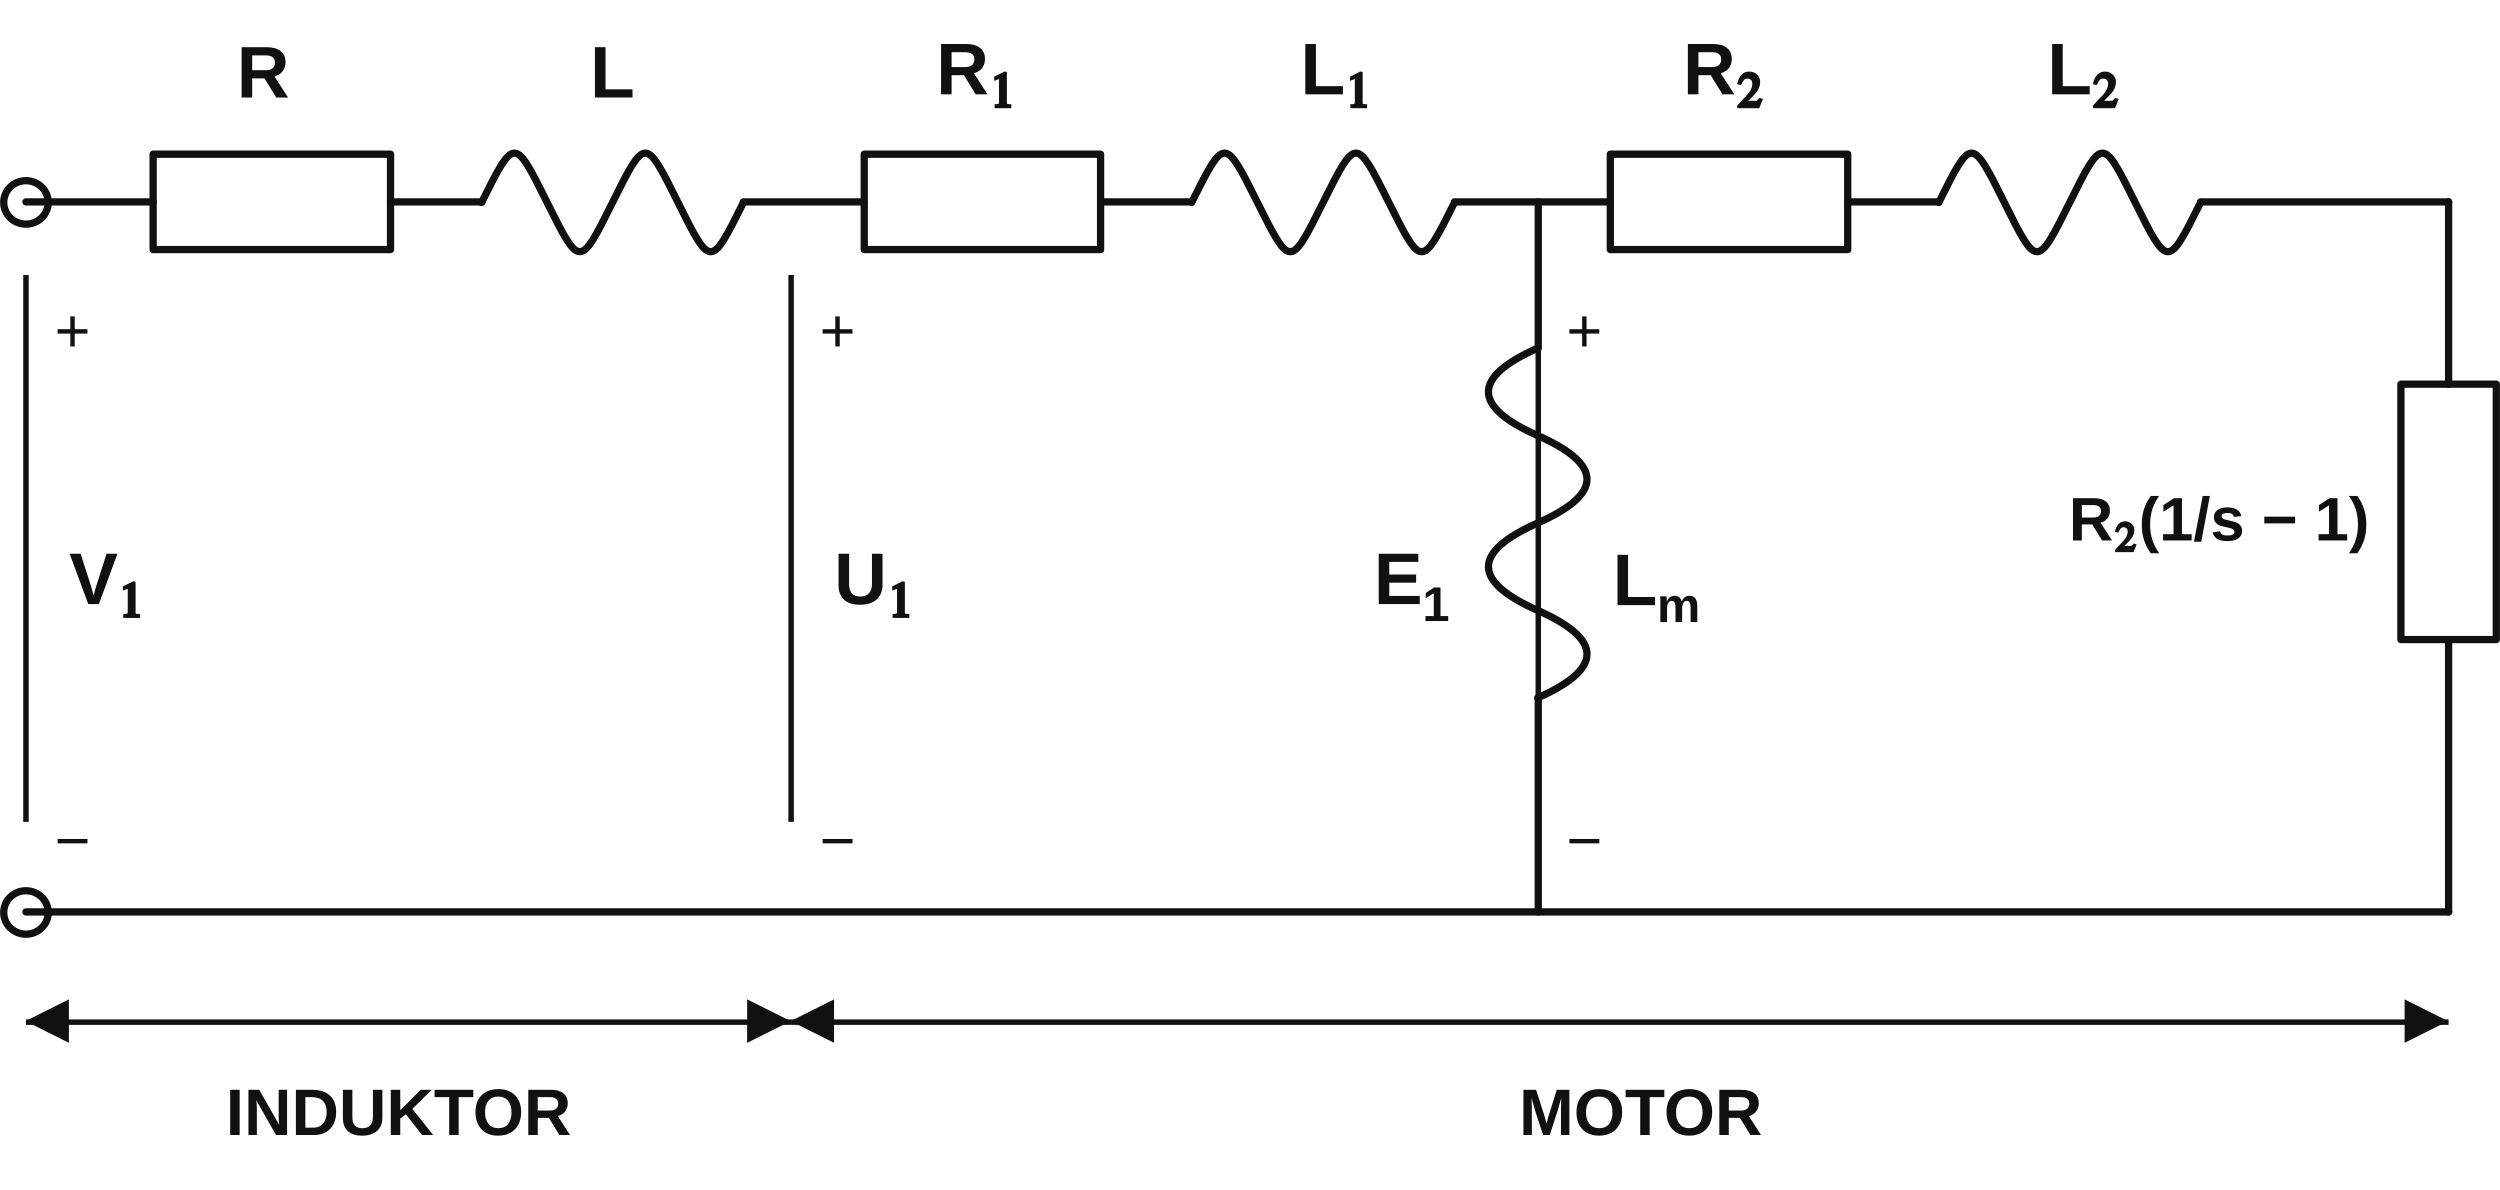
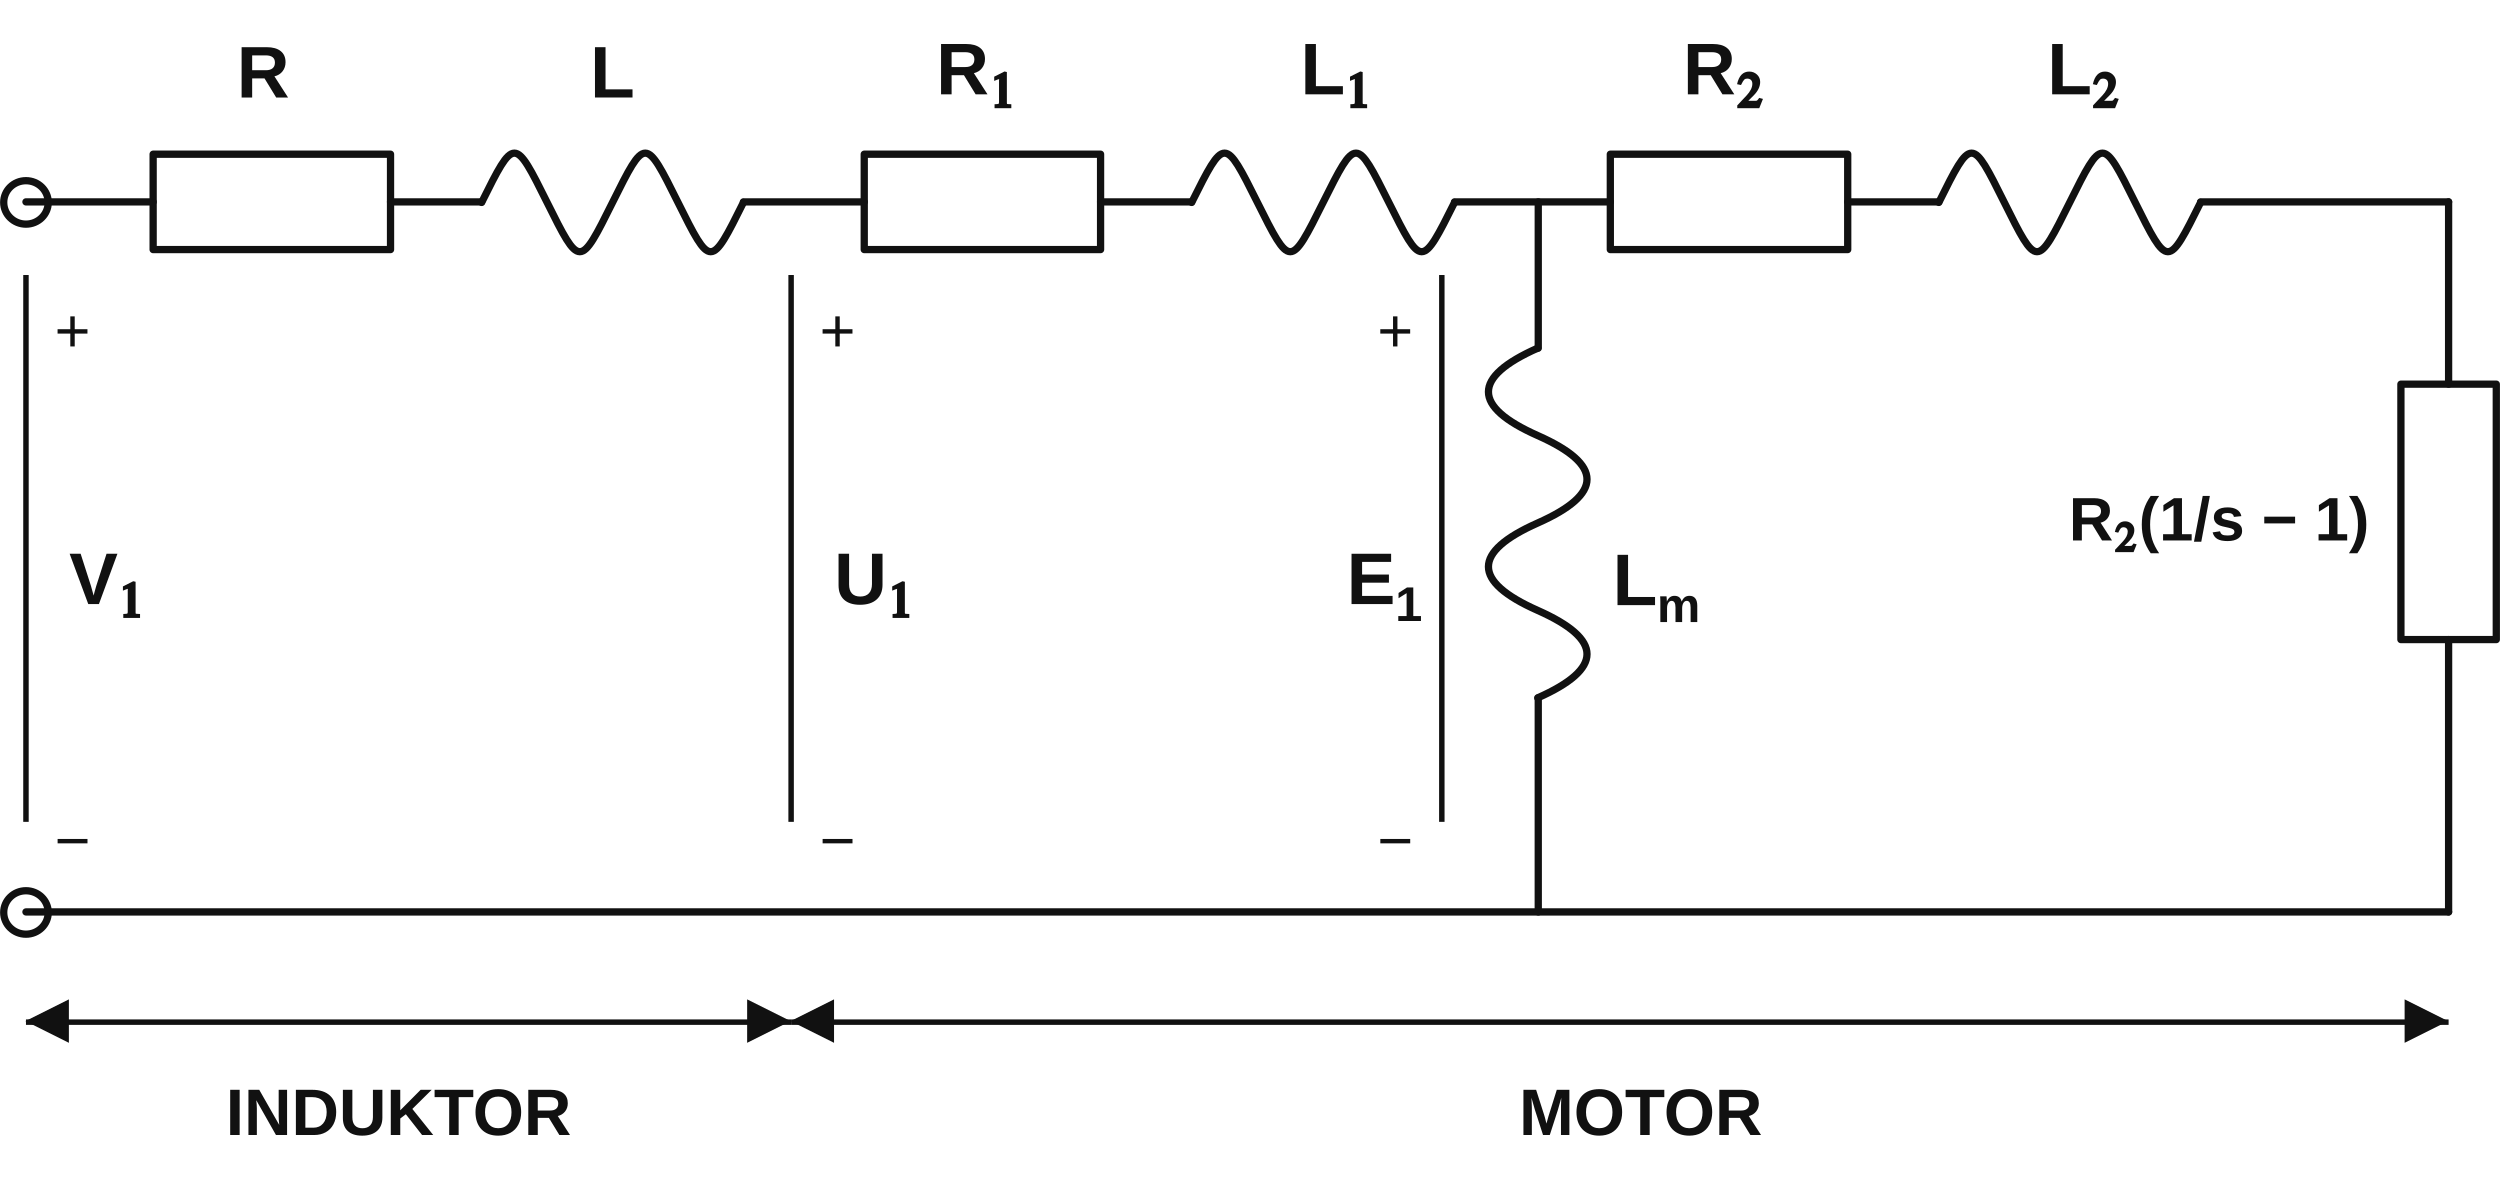
<svg xmlns="http://www.w3.org/2000/svg" width="2359" height="1122" xml:space="preserve" overflow="hidden">
  <g transform="translate(-801 -738)">
    <path d="M804.5 929C804.5 917.678 813.902 908.5 825.5 908.5 837.098 908.5 846.5 917.678 846.5 929 846.5 940.322 837.098 949.5 825.5 949.5 813.902 949.5 804.5 940.322 804.5 929Z" stroke="#111111" stroke-width="6.875" stroke-linecap="round" stroke-linejoin="round" stroke-miterlimit="10" fill="none" fill-rule="evenodd" />
    <path d="M804.5 1599C804.5 1587.68 813.902 1578.5 825.5 1578.5 837.098 1578.5 846.5 1587.68 846.5 1599 846.5 1610.32 837.098 1619.5 825.5 1619.5 813.902 1619.5 804.5 1610.32 804.5 1599Z" stroke="#111111" stroke-width="6.875" stroke-linecap="round" stroke-linejoin="round" stroke-miterlimit="10" fill="none" fill-rule="evenodd" />
    <path d="M825.5 928.5 945.5 928.5" stroke="#111111" stroke-width="6.875" stroke-linecap="round" stroke-linejoin="round" stroke-miterlimit="10" fill="none" fill-rule="evenodd" />
    <rect x="945.5" y="883.5" width="224" height="90" stroke="#111111" stroke-width="6.875" stroke-linecap="round" stroke-linejoin="round" stroke-miterlimit="10" fill="none" />
    <text fill="#111111" font-family="Arial,Arial_MSFontService,sans-serif" font-weight="700" font-size="69" transform="matrix(1 0 0 1 1024.38 830)">R</text>
    <path d="M1169.5 928.5 1255.5 928.5" stroke="#111111" stroke-width="6.875" stroke-linecap="round" stroke-linejoin="round" stroke-miterlimit="10" fill="none" fill-rule="evenodd" />
    <path d="M1255.5 929C1286.37 867 1286.37 867 1317.25 929 1348.12 991 1348.12 991 1379 929 1409.88 867 1409.88 867 1440.75 929 1471.62 991 1471.62 991 1502.5 929" stroke="#111111" stroke-width="6.875" stroke-linecap="round" stroke-linejoin="round" stroke-miterlimit="10" fill="none" fill-rule="evenodd" />
    <text fill="#111111" font-family="Arial,Arial_MSFontService,sans-serif" font-weight="700" font-size="69" transform="matrix(1 0 0 1 1357.81 830)">L</text>
    <path d="M1502.5 928.5 1616.5 928.5" stroke="#111111" stroke-width="6.875" stroke-linecap="round" stroke-linejoin="round" stroke-miterlimit="10" fill="none" fill-rule="evenodd" />
    <rect x="1616.5" y="883.5" width="223" height="90" stroke="#111111" stroke-width="6.875" stroke-linecap="round" stroke-linejoin="round" stroke-miterlimit="10" fill="none" />
    <text fill="#111111" font-family="Arial,Arial_MSFontService,sans-serif" font-weight="700" font-size="69" transform="matrix(1 0 0 1 1684.37 827)">R</text>
    <text fill="#111111" font-family="Cambria Math,Cambria Math_MSFontService,sans-serif" font-weight="700" font-size="69" transform="matrix(1 0 0 1 1734.22 827)">₁</text>
    <path d="M1839.5 928.5 1925.5 928.5" stroke="#111111" stroke-width="6.875" stroke-linecap="round" stroke-linejoin="round" stroke-miterlimit="10" fill="none" fill-rule="evenodd" />
    <path d="M1925.5 929C1956.5 867 1956.5 867 1987.5 929 2018.5 991 2018.5 991 2049.5 929 2080.5 867 2080.5 867 2111.5 929 2142.5 991 2142.5 991 2173.5 929" stroke="#111111" stroke-width="6.875" stroke-linecap="round" stroke-linejoin="round" stroke-miterlimit="10" fill="none" fill-rule="evenodd" />
    <text fill="#111111" font-family="Arial,Arial_MSFontService,sans-serif" font-weight="700" font-size="69" transform="matrix(1 0 0 1 2028.12 827)">L</text>
    <text fill="#111111" font-family="Cambria Math,Cambria Math_MSFontService,sans-serif" font-weight="700" font-size="69" transform="matrix(1 0 0 1 2069.95 827)">₁</text>
    <path d="M2173.5 928.5 2320.5 928.5" stroke="#111111" stroke-width="6.875" stroke-linecap="round" stroke-linejoin="round" stroke-miterlimit="10" fill="none" fill-rule="evenodd" />
    <rect x="2320.5" y="883.5" width="224" height="90" stroke="#111111" stroke-width="6.875" stroke-linecap="round" stroke-linejoin="round" stroke-miterlimit="10" fill="none" />
    <text fill="#111111" font-family="Arial,Arial_MSFontService,sans-serif" font-weight="700" font-size="69" transform="matrix(1 0 0 1 2389.06 827)">R</text>
    <text fill="#111111" font-family="Cambria Math,Cambria Math_MSFontService,sans-serif" font-weight="700" font-size="69" transform="matrix(1 0 0 1 2438.91 827)">₂</text>
    <path d="M2544.5 928.5 2630.5 928.5" stroke="#111111" stroke-width="6.875" stroke-linecap="round" stroke-linejoin="round" stroke-miterlimit="10" fill="none" fill-rule="evenodd" />
    <path d="M2630.5 929C2661.37 867 2661.37 867 2692.25 929 2723.12 991 2723.12 991 2754 929 2784.87 867 2784.87 867 2815.75 929 2846.62 991 2846.62 991 2877.5 929" stroke="#111111" stroke-width="6.875" stroke-linecap="round" stroke-linejoin="round" stroke-miterlimit="10" fill="none" fill-rule="evenodd" />
    <text fill="#111111" font-family="Arial,Arial_MSFontService,sans-serif" font-weight="700" font-size="69" transform="matrix(1 0 0 1 2732.81 827)">L</text>
    <text fill="#111111" font-family="Cambria Math,Cambria Math_MSFontService,sans-serif" font-weight="700" font-size="69" transform="matrix(1 0 0 1 2774.64 827)">₂</text>
    <path d="M2877.5 928.5 3111.5 928.5" stroke="#111111" stroke-width="6.875" stroke-linecap="round" stroke-linejoin="round" stroke-miterlimit="10" fill="none" fill-rule="evenodd" />
    <path d="M3111.5 928.5 3111.5 1100.5" stroke="#111111" stroke-width="6.875" stroke-linecap="round" stroke-linejoin="round" stroke-miterlimit="10" fill="none" fill-rule="evenodd" />
    <rect x="3066.5" y="1100.5" width="90" height="241" stroke="#111111" stroke-width="6.875" stroke-linecap="round" stroke-linejoin="round" stroke-miterlimit="10" fill="none" />
    <path d="M3111.5 1341.5 3111.5 1598.5" stroke="#111111" stroke-width="6.875" stroke-linecap="round" stroke-linejoin="round" stroke-miterlimit="10" fill="none" fill-rule="evenodd" />
    <text fill="#111111" font-family="Arial,Arial_MSFontService,sans-serif" font-weight="700" font-size="58" transform="matrix(1 0 0 1 2753.21 1248)">R</text>
    <text fill="#111111" font-family="Cambria Math,Cambria Math_MSFontService,sans-serif" font-weight="700" font-size="58" transform="matrix(1 0 0 1 2795.61 1248)">₂</text>
    <text fill="#111111" font-family="Arial,Arial_MSFontService,sans-serif" font-weight="700" font-size="58" transform="matrix(1 0 0 1 2819.1 1248)">(1/s − 1)</text>
    <path d="M825.5 1598.5 3111.5 1598.5" stroke="#111111" stroke-width="6.875" stroke-linecap="round" stroke-linejoin="round" stroke-miterlimit="10" fill="none" fill-rule="evenodd" />
    <path d="M2252.5 928.5 2252.5 1066.5" stroke="#111111" stroke-width="6.875" stroke-linecap="round" stroke-linejoin="round" stroke-miterlimit="10" fill="none" fill-rule="evenodd" />
    <path d="M2252 1066.5C2190 1094 2190 1121.5 2252 1149 2314 1176.5 2314 1204 2252 1231.5 2190 1259 2190 1286.5 2252 1314 2314 1341.5 2314 1369 2252 1396.5" stroke="#111111" stroke-width="6.875" stroke-linecap="round" stroke-linejoin="round" stroke-miterlimit="10" fill="none" fill-rule="evenodd" />
    <path d="M2252.5 1396.5 2252.5 1598.5" stroke="#111111" stroke-width="6.875" stroke-linecap="round" stroke-linejoin="round" stroke-miterlimit="10" fill="none" fill-rule="evenodd" />
    <text fill="#111111" font-family="Arial,Arial_MSFontService,sans-serif" font-weight="700" font-size="69" transform="matrix(1 0 0 1 2322.67 1309)">L</text>
    <text fill="#111111" font-family="Arial,Arial_MSFontService,sans-serif" font-weight="700" font-size="46" transform="matrix(1 0 0 1 2364.49 1325)">m</text>
    <path d="M825.5 997.5 825.5 1513.5" stroke="#111111" stroke-width="5.156" stroke-miterlimit="8" fill="none" fill-rule="evenodd" />
    <text fill="#111111" font-family="Arial,Arial_MSFontService,sans-serif" font-weight="400" font-size="58" transform="matrix(1 0 0 1 852.5 1070)">+</text>
    <text fill="#111111" font-family="Arial,Arial_MSFontService,sans-serif" font-weight="400" font-size="58" transform="matrix(1 0 0 1 852.5 1551)">−</text>
    <text fill="#111111" font-family="Arial,Arial_MSFontService,sans-serif" font-weight="700" font-size="69" transform="matrix(1 0 0 1 866.25 1308)">V</text>
    <text fill="#111111" font-family="Cambria Math,Cambria Math_MSFontService,sans-serif" font-weight="700" font-size="69" transform="matrix(1 0 0 1 912.083 1308)">₁</text>
    <path d="M1547.5 997.5 1547.5 1513.5" stroke="#111111" stroke-width="5.156" stroke-miterlimit="8" fill="none" fill-rule="evenodd" />
    <text fill="#111111" font-family="Arial,Arial_MSFontService,sans-serif" font-weight="400" font-size="58" transform="matrix(1 0 0 1 1574.37 1070)">+</text>
    <text fill="#111111" font-family="Arial,Arial_MSFontService,sans-serif" font-weight="400" font-size="58" transform="matrix(1 0 0 1 1574.37 1551)">−</text>
    <text fill="#111111" font-family="Arial,Arial_MSFontService,sans-serif" font-weight="700" font-size="69" transform="matrix(1 0 0 1 1588.12 1308)">U</text>
    <text fill="#111111" font-family="Cambria Math,Cambria Math_MSFontService,sans-serif" font-weight="700" font-size="69" transform="matrix(1 0 0 1 1637.97 1308)">₁</text>
-     <path d="M2252.5 997.5 2252.5 1513.5" stroke="#111111" stroke-width="5.156" stroke-miterlimit="8" fill="none" fill-rule="evenodd" />
-     <text fill="#111111" font-family="Arial,Arial_MSFontService,sans-serif" font-weight="400" font-size="58" transform="matrix(1 0 0 1 2279.06 1070)">+</text>
-     <text fill="#111111" font-family="Arial,Arial_MSFontService,sans-serif" font-weight="400" font-size="58" transform="matrix(1 0 0 1 2279.06 1551)">−</text>
-     <text fill="#111111" font-family="Arial,Arial_MSFontService,sans-serif" font-weight="700" font-size="69" transform="matrix(1 0 0 1 2097.36 1308)">E</text>
-     <text fill="#111111" font-family="Arial,Arial_MSFontService,sans-serif" font-weight="700" font-size="46" transform="matrix(1 0 0 1 2143.2 1324)">1</text>
+     <path d="M2161.5 997.5 2161.5 1513.5" stroke="#111111" stroke-width="5.156" stroke-miterlimit="8" fill="none" fill-rule="evenodd" />
+     <text fill="#111111" font-family="Arial,Arial_MSFontService,sans-serif" font-weight="400" font-size="58" transform="matrix(1 0 0 1 2100.62 1070)">+</text>
+     <text fill="#111111" font-family="Arial,Arial_MSFontService,sans-serif" font-weight="400" font-size="58" transform="matrix(1 0 0 1 2100.62 1551)">−</text>
+     <text fill="#111111" font-family="Arial,Arial_MSFontService,sans-serif" font-weight="700" font-size="69" transform="matrix(1 0 0 1 2071.7 1308)">E</text>
+     <text fill="#111111" font-family="Arial,Arial_MSFontService,sans-serif" font-weight="700" font-size="46" transform="matrix(1 0 0 1 2117.53 1324)">1</text>
    <path d="M825.5 1702.5 1547.5 1702.5" stroke="#111111" stroke-width="5.156" stroke-miterlimit="8" fill="none" fill-rule="evenodd" />
    <path d="M825 1701.5 866 1681 866 1722Z" fill="#111111" fill-rule="evenodd" />
    <path d="M1547 1701.5 1506 1681 1506 1722Z" fill="#111111" fill-rule="evenodd" />
    <text fill="#111111" font-family="Arial,Arial_MSFontService,sans-serif" font-weight="700" font-size="62" transform="matrix(1 0 0 1 1014.06 1809)">INDUKTOR</text>
    <path d="M1547.5 1702.5 3111.5 1702.5" stroke="#111111" stroke-width="5.156" stroke-miterlimit="8" fill="none" fill-rule="evenodd" />
    <path d="M1547 1701.5 1588 1681 1588 1722Z" fill="#111111" fill-rule="evenodd" />
    <path d="M3111 1701.5 3070 1681 3070 1722Z" fill="#111111" fill-rule="evenodd" />
    <text fill="#111111" font-family="Arial,Arial_MSFontService,sans-serif" font-weight="700" font-size="62" transform="matrix(1 0 0 1 2234.37 1809)">MOTOR</text>
  </g>
</svg>
